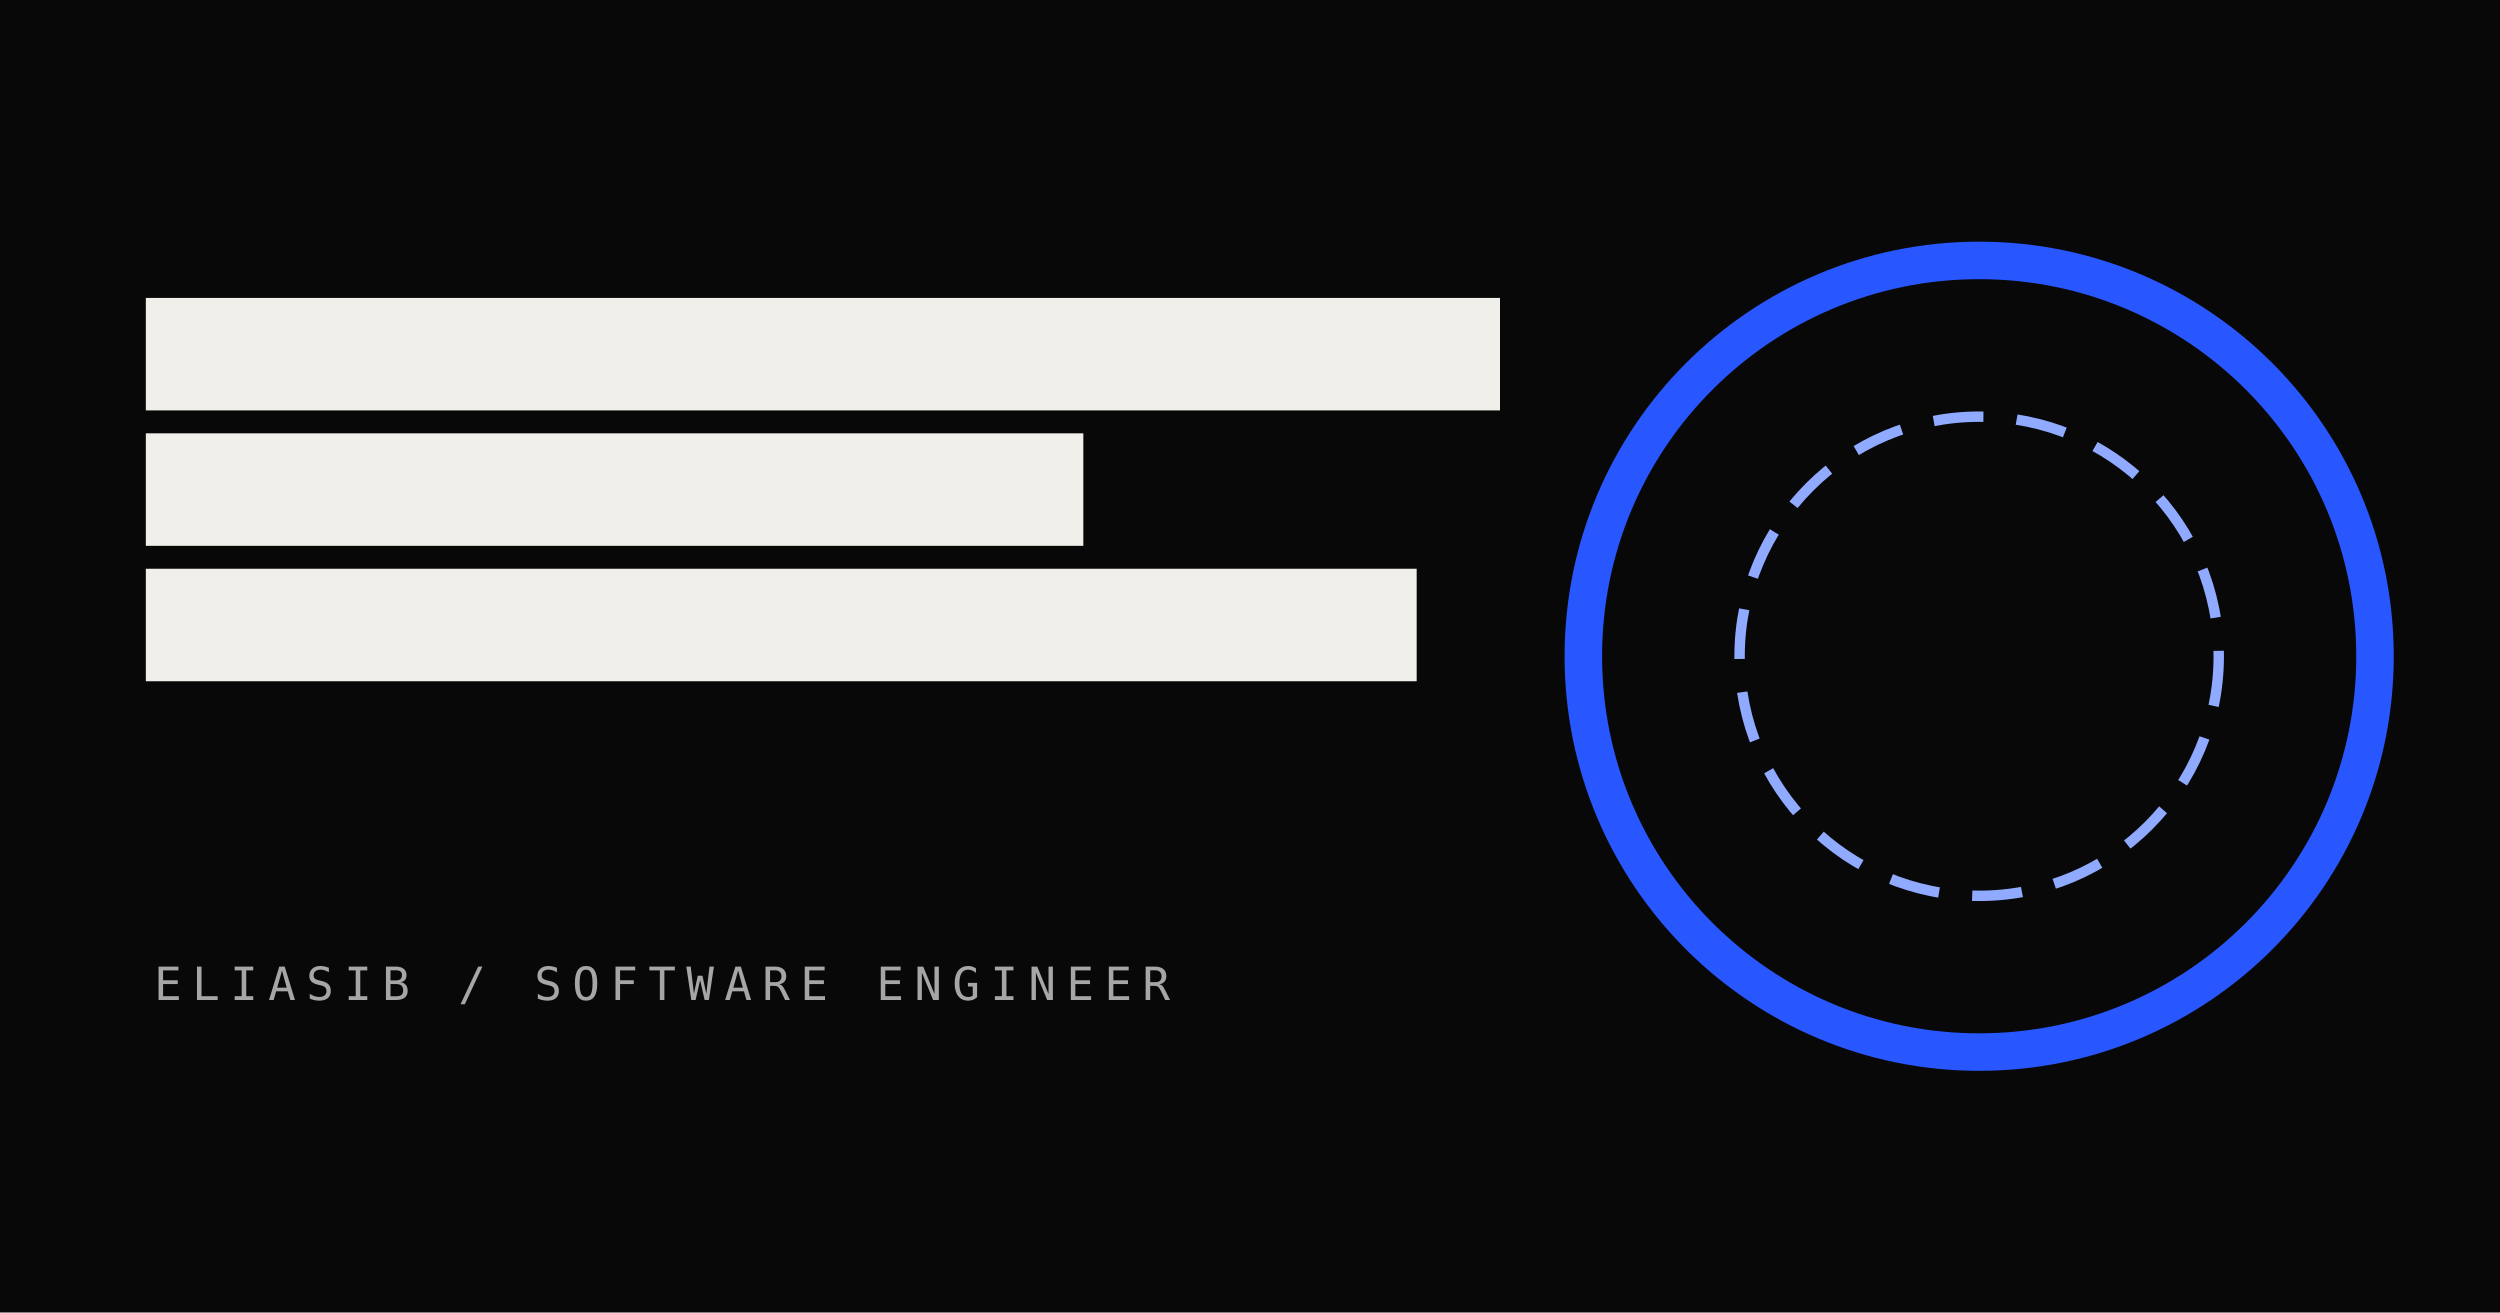
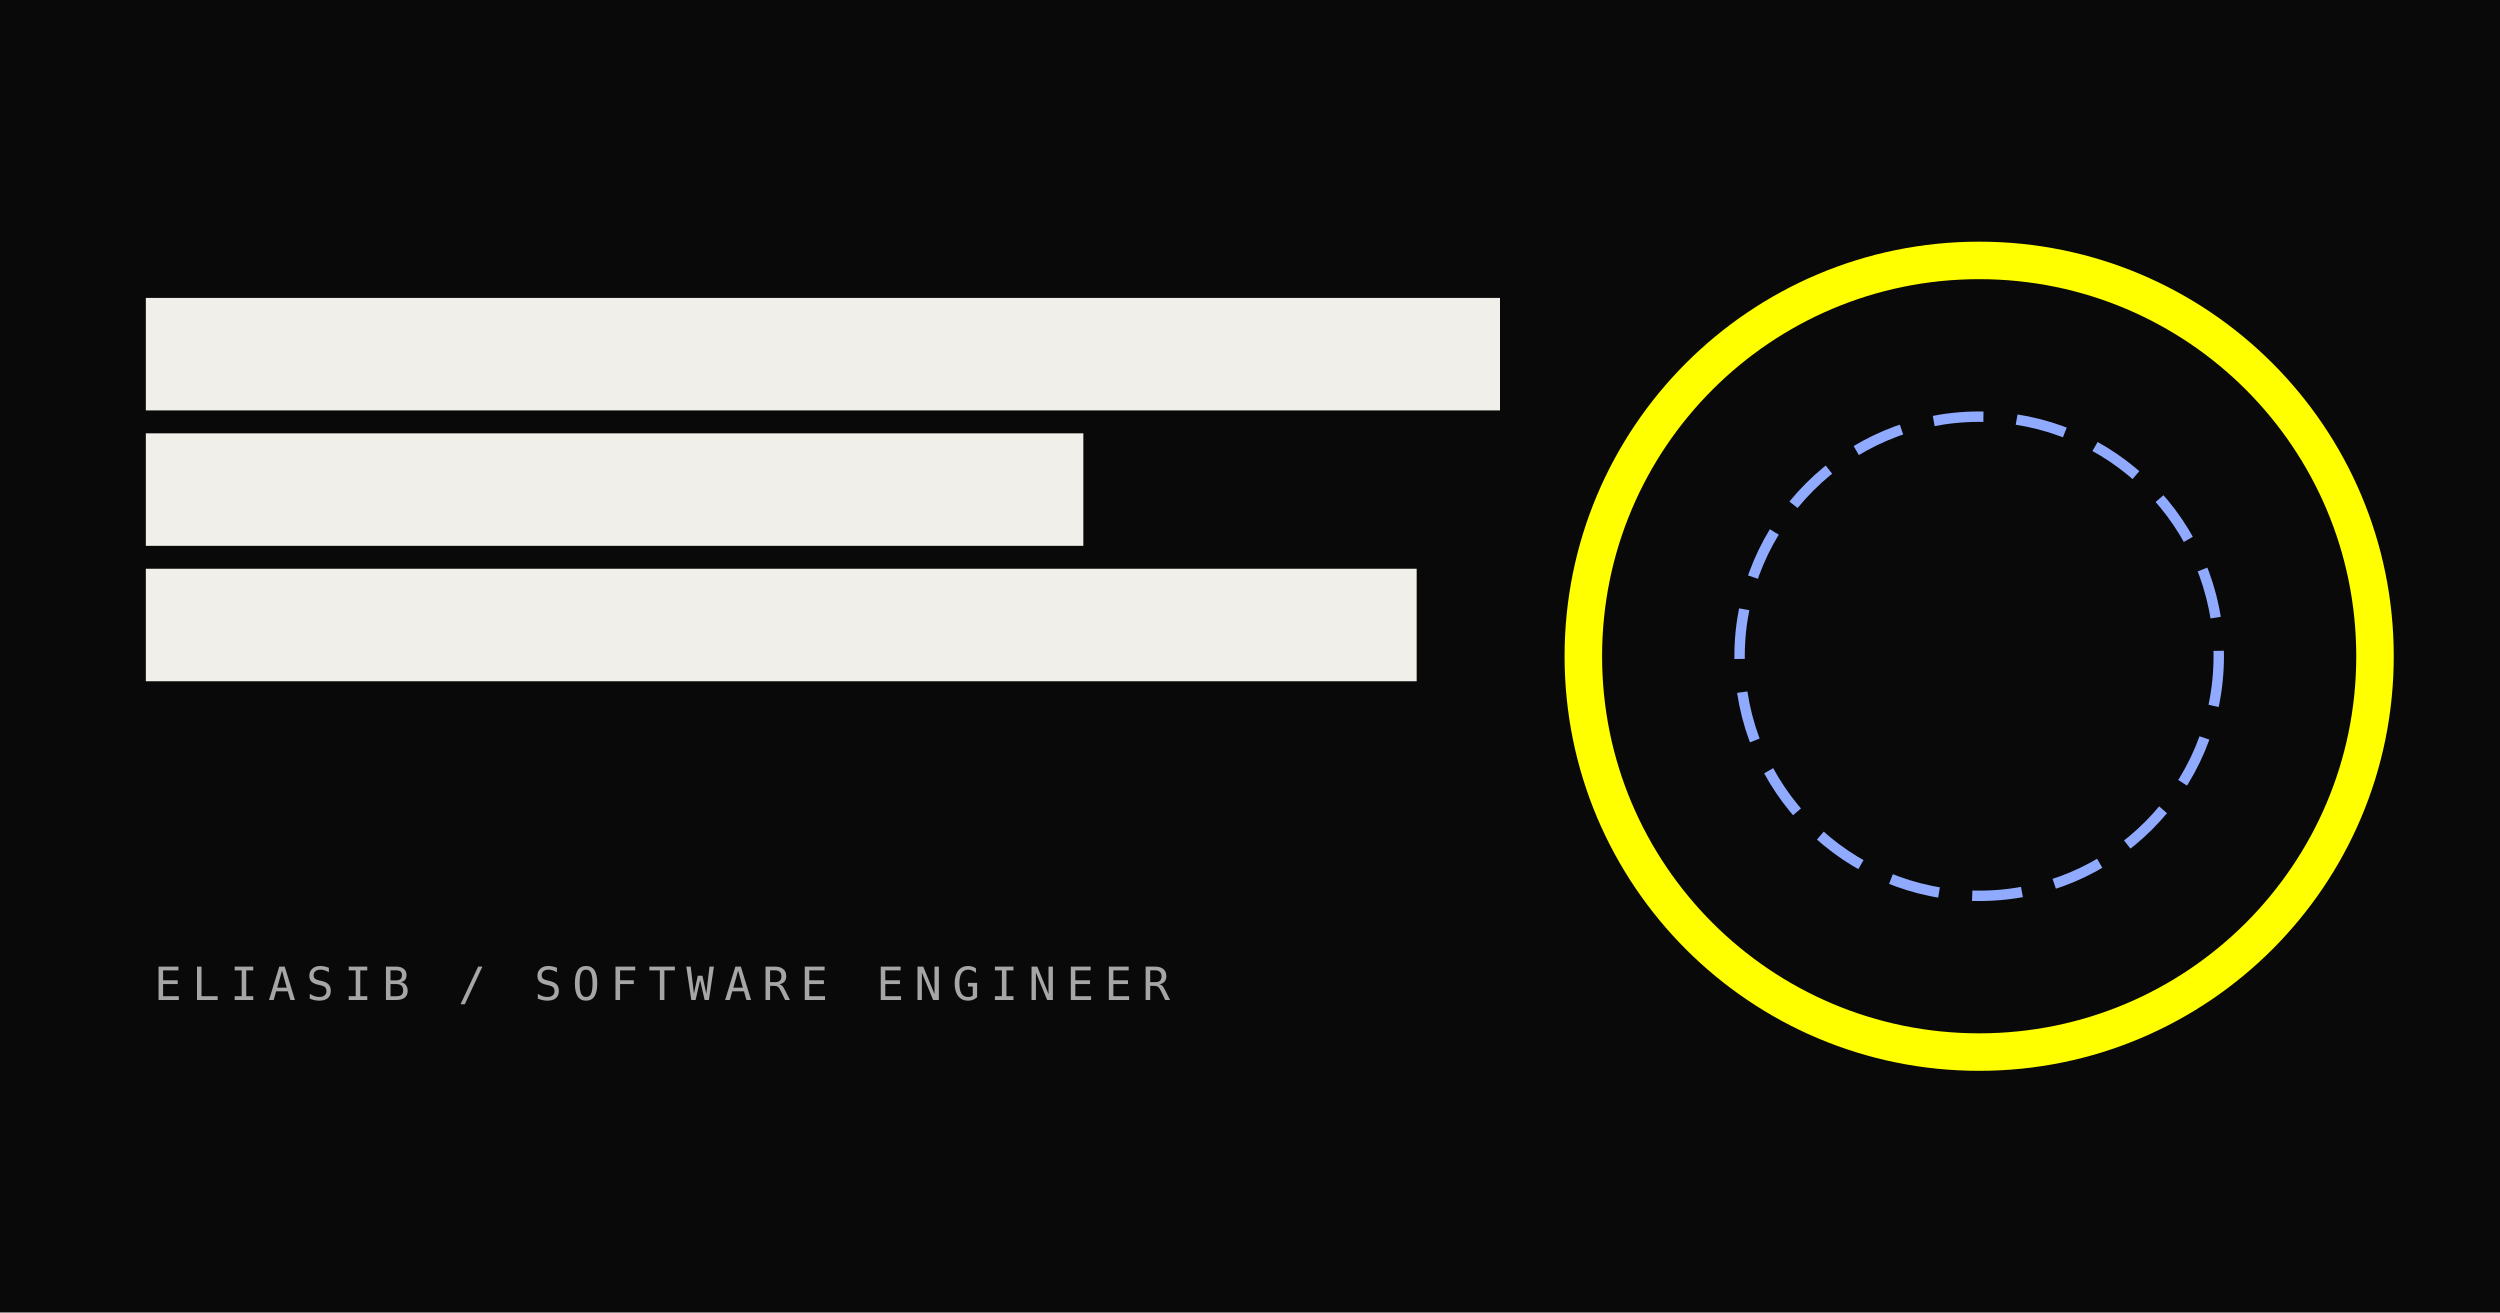
<svg xmlns="http://www.w3.org/2000/svg" viewBox="0 0 1200 630">
-   <rect width="1200" height="630" fill="#080808" />
-   <circle cx="950" cy="315" r="190" fill="none" stroke="#2957ff" stroke-width="18" />
+   <rect width="1200" height="630" fill="#090909" />
+   <circle cx="950" cy="315" r="190" fill="none" stroke="#ffff00" stroke-width="18" />
  <circle cx="950" cy="315" r="115" fill="none" stroke="#8faaff" stroke-width="5" stroke-dasharray="24 16" />
  <path d="M70 170H720M70 235H520M70 300H680" stroke="#f1efe9" stroke-width="54" />
  <text x="74" y="480" fill="#a6a6a6" font-family="monospace" font-size="22" letter-spacing="5">ELIASIB / SOFTWARE ENGINEER</text>
</svg>
